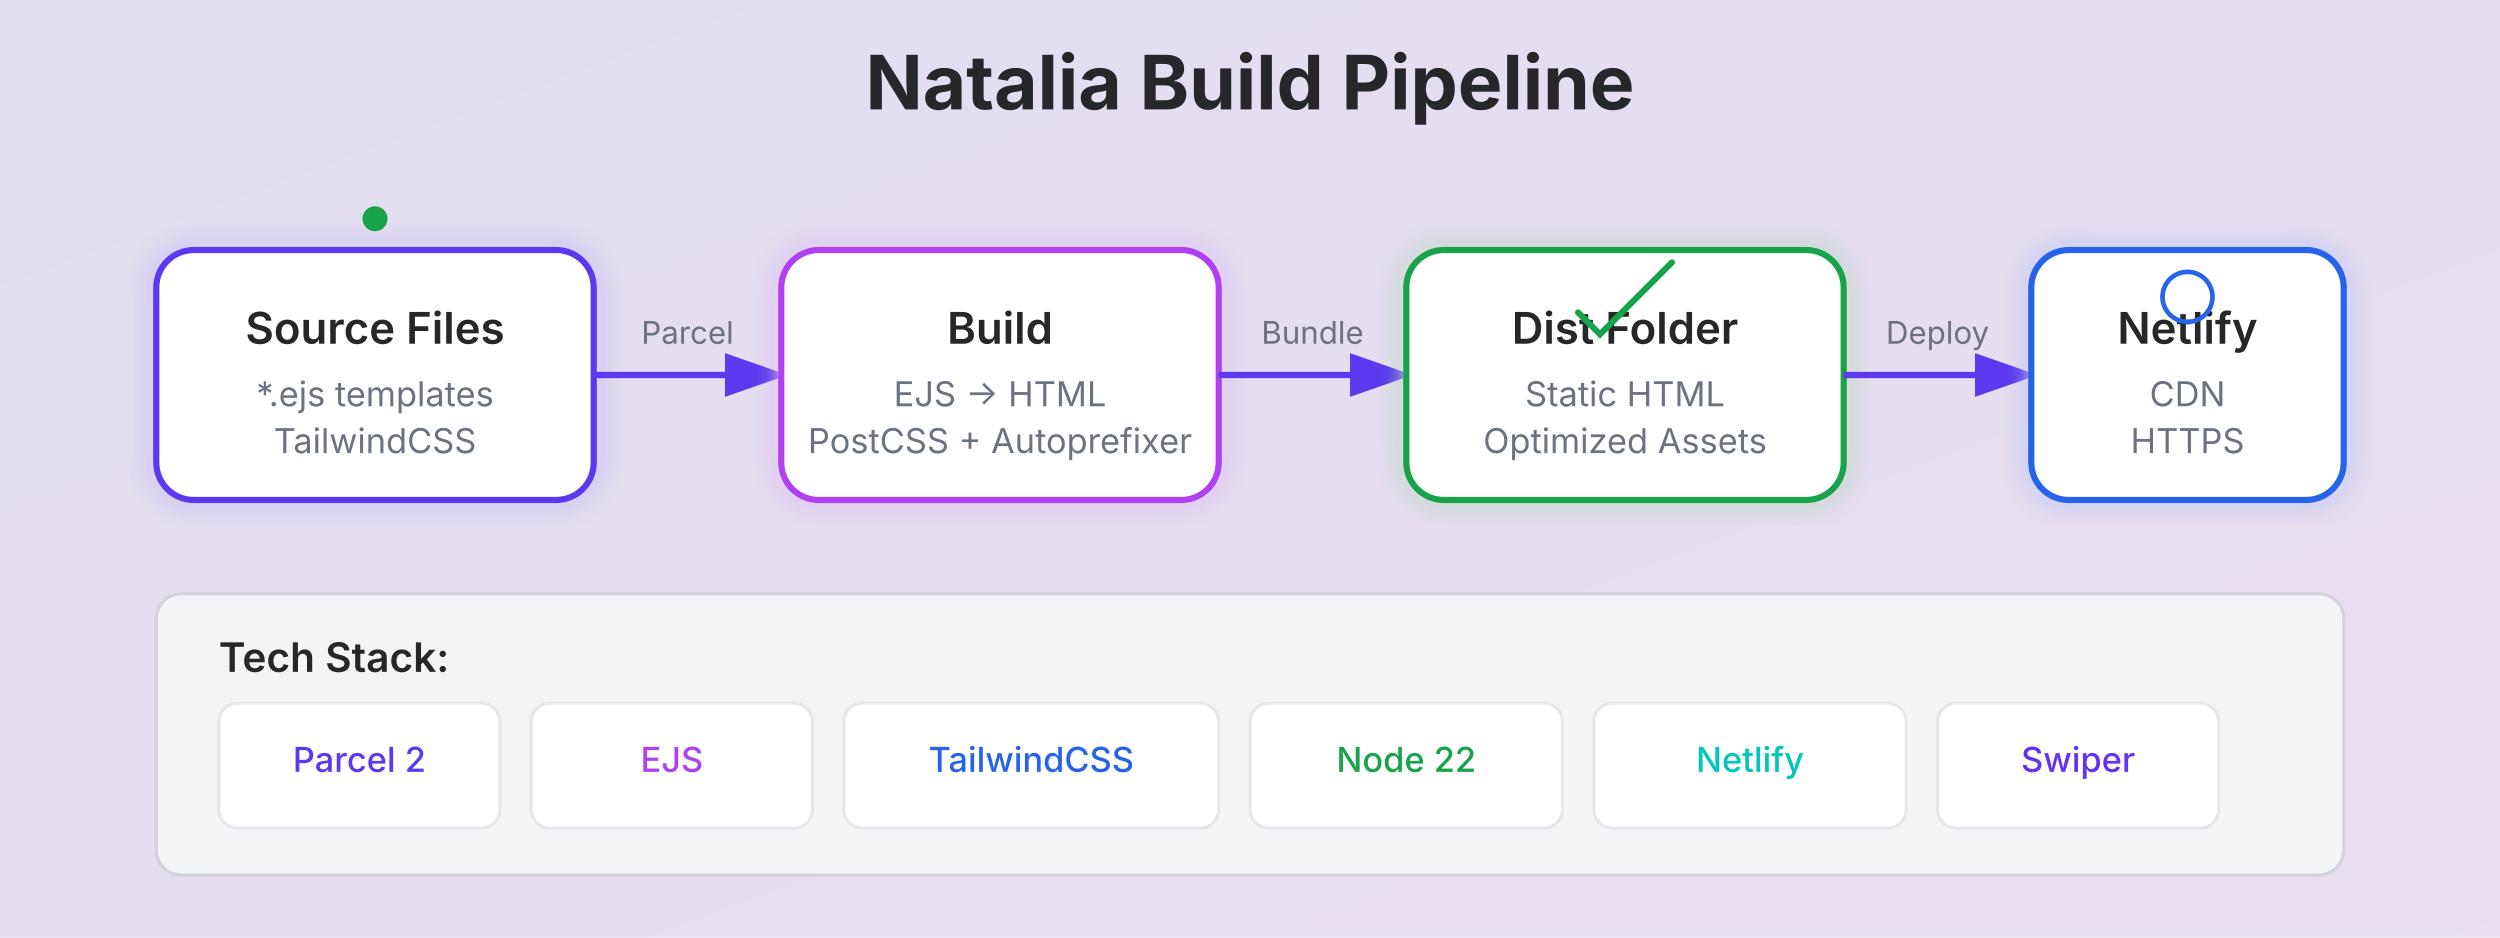
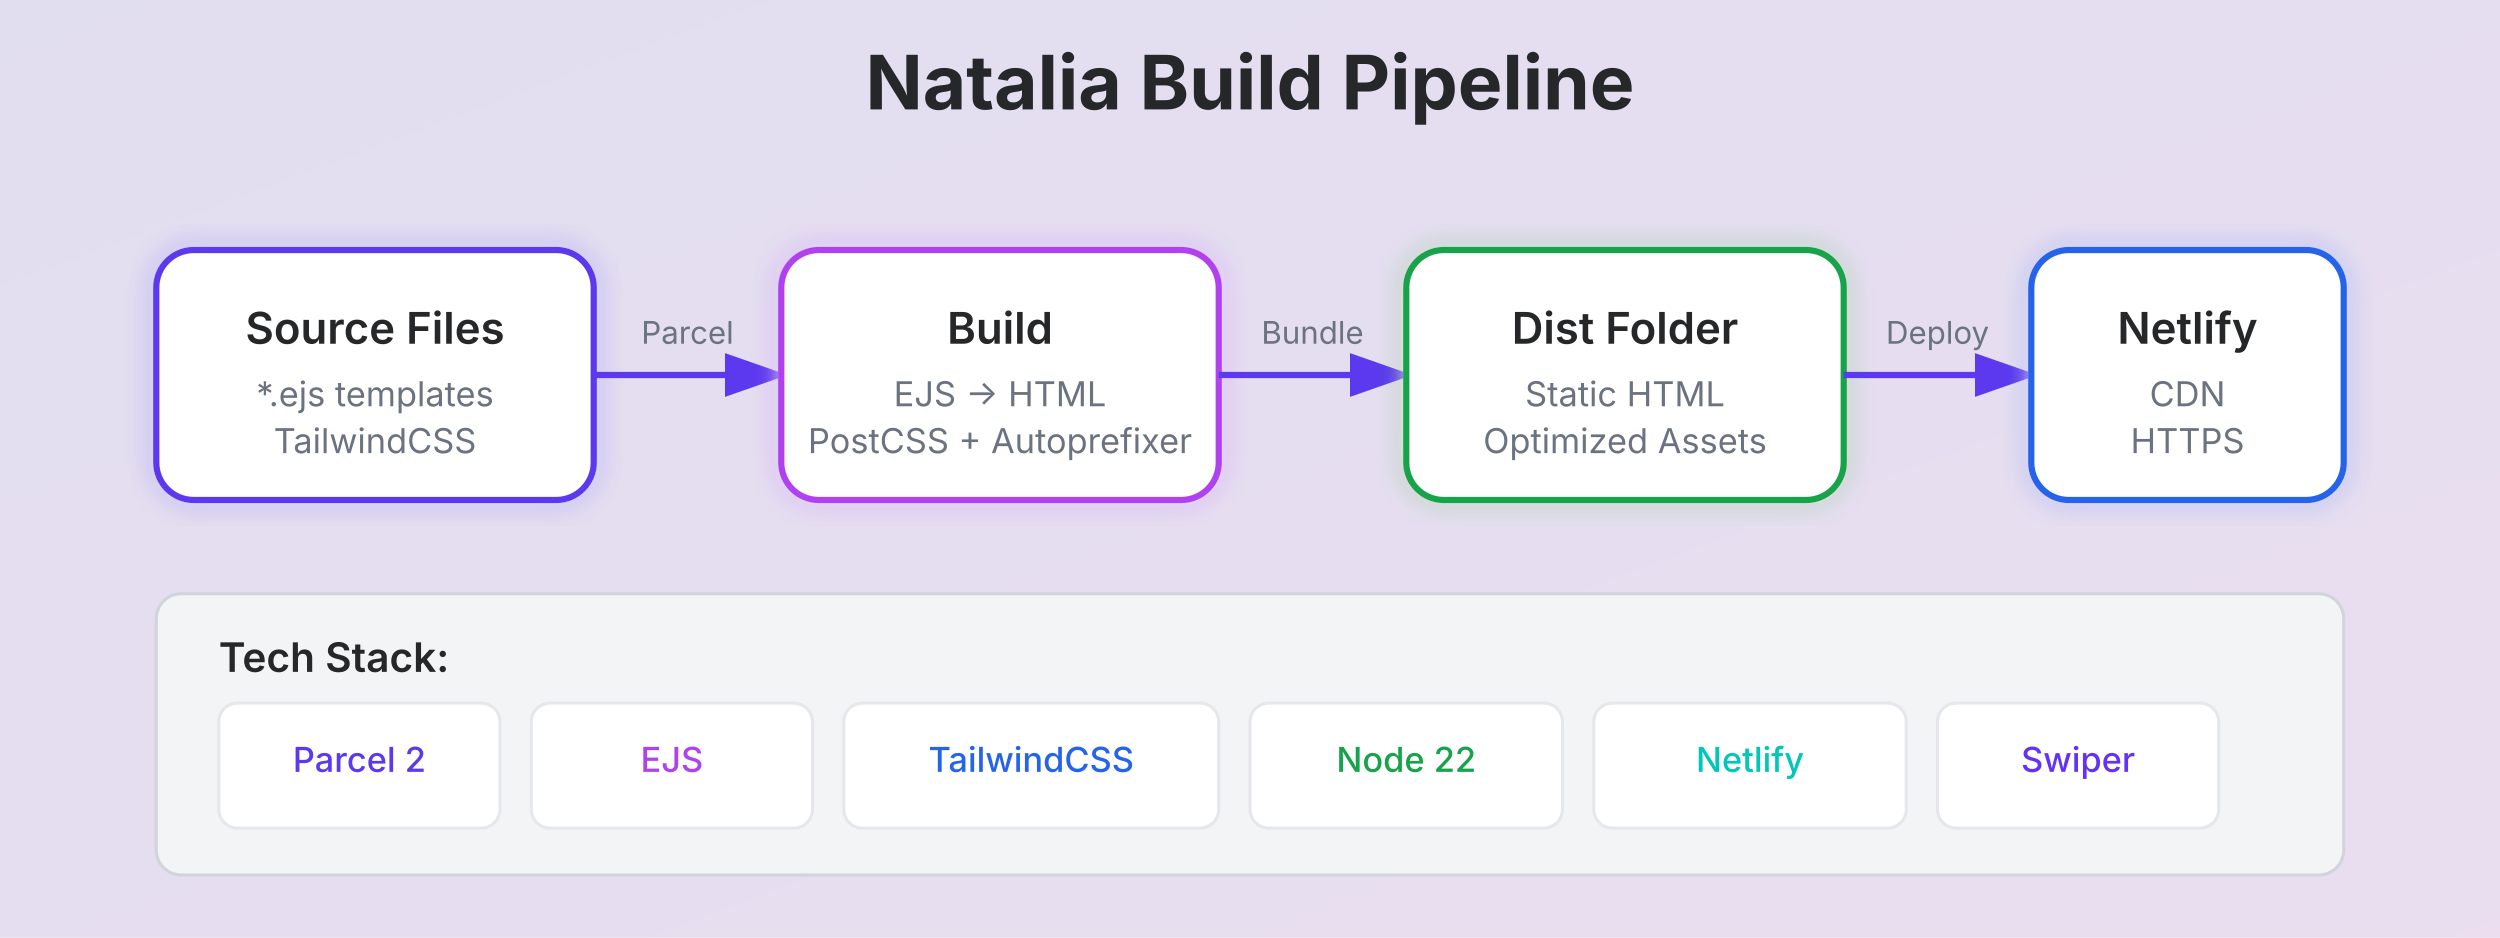
<svg xmlns="http://www.w3.org/2000/svg" width="800" height="300" viewBox="0 0 800 300">
  <defs>
    <linearGradient id="bgGradient" x1="0%" y1="0%" x2="100%" y2="100%">
-       <stop offset="0%" style="stop-color:#5C39EE;stop-opacity:0.1">
-         <animate attributeName="stop-color" values="#5C39EE;#B041F0;#5C39EE" dur="6s" repeatCount="indefinite" />
-       </stop>
-       <stop offset="100%" style="stop-color:#B041F0;stop-opacity:0.1">
-         <animate attributeName="stop-color" values="#B041F0;#5C39EE;#B041F0" dur="6s" repeatCount="indefinite" />
-       </stop>
+       <stop offset="0%" style="stop-color:#5C39EE;stop-opacity:0.1" />
+       <stop offset="100%" style="stop-color:#B041F0;stop-opacity:0.1" />
    </linearGradient>
    <marker id="arrowhead" markerWidth="10" markerHeight="7" refX="9" refY="3.5" orient="auto">
      <polygon points="0 0, 10 3.5, 0 7" fill="#5C39EE" />
    </marker>
    <filter id="glow">
      <feGaussianBlur stdDeviation="3.5" result="coloredBlur" />
      <feMerge>
        <feMergeNode in="coloredBlur" />
        <feMergeNode in="SourceGraphic" />
      </feMerge>
    </filter>
  </defs>
  <rect width="800" height="300" fill="url(#bgGradient)" />
  <text x="400" y="35" font-family="Inter, sans-serif" font-size="24" font-weight="700" fill="#252729" text-anchor="middle">
    Natalia Build Pipeline
  </text>
  <g id="step1">
-     <rect x="50" y="80" width="140" height="80" rx="12" fill="#FFFFFF" stroke="#5C39EE" stroke-width="2" filter="url(#glow)">
-       <animate attributeName="stroke" values="#5C39EE;#B041F0;#5C39EE" dur="3s" repeatCount="indefinite" />
-     </rect>
+     <rect x="50" y="80" width="140" height="80" rx="12" fill="#FFFFFF" stroke="#5C39EE" stroke-width="2" filter="url(#glow)" />
    <text x="120" y="110" font-family="Inter, sans-serif" font-size="14" font-weight="600" fill="#252729" text-anchor="middle">Source Files</text>
    <text x="120" y="130" font-family="Inter, sans-serif" font-size="11" fill="#6B7280" text-anchor="middle">*.ejs templates</text>
    <text x="120" y="145" font-family="Inter, sans-serif" font-size="11" fill="#6B7280" text-anchor="middle">TailwindCSS</text>
-     <circle cx="120" cy="70" r="4" fill="#16A34A">
-       <animate attributeName="r" values="4;6;4" dur="2s" repeatCount="indefinite" />
-       <animate attributeName="opacity" values="1;0.5;1" dur="2s" repeatCount="indefinite" />
-     </circle>
  </g>
-   <path d="M 190 120 L 250 120" stroke="#5C39EE" stroke-width="2" marker-end="url(#arrowhead)" fill="none">
-     <animate attributeName="stroke-dasharray" values="0,100;100,0;0,100" dur="3s" repeatCount="indefinite" />
-   </path>
+   <path d="M 190 120 L 250 120" stroke="#5C39EE" stroke-width="2" marker-end="url(#arrowhead)" fill="none" />
  <text x="220" y="110" font-family="Inter, sans-serif" font-size="10" fill="#6B7280" text-anchor="middle">Parcel</text>
  <g id="step2">
-     <rect x="250" y="80" width="140" height="80" rx="12" fill="#FFFFFF" stroke="#B041F0" stroke-width="2" filter="url(#glow)">
-       <animate attributeName="stroke" values="#B041F0;#5C39EE;#B041F0" dur="3s" repeatCount="indefinite" />
-     </rect>
+     <rect x="250" y="80" width="140" height="80" rx="12" fill="#FFFFFF" stroke="#B041F0" stroke-width="2" filter="url(#glow)" />
    <text x="320" y="110" font-family="Inter, sans-serif" font-size="14" font-weight="600" fill="#252729" text-anchor="middle">Build</text>
    <text x="320" y="130" font-family="Inter, sans-serif" font-size="11" fill="#6B7280" text-anchor="middle">EJS → HTML</text>
    <text x="320" y="145" font-family="Inter, sans-serif" font-size="11" fill="#6B7280" text-anchor="middle">PostCSS + Autoprefixer</text>
-     <rect x="260" y="100" width="0" height="4" fill="#5C39EE" rx="2">
-       <animate attributeName="width" values="0;120;0" dur="2s" repeatCount="indefinite" />
-     </rect>
  </g>
-   <path d="M 390 120 L 450 120" stroke="#5C39EE" stroke-width="2" marker-end="url(#arrowhead)" fill="none">
-     <animate attributeName="stroke-dasharray" values="0,100;100,0;0,100" dur="3s" begin="1s" repeatCount="indefinite" />
-   </path>
+   <path d="M 390 120 L 450 120" stroke="#5C39EE" stroke-width="2" marker-end="url(#arrowhead)" fill="none" />
  <text x="420" y="110" font-family="Inter, sans-serif" font-size="10" fill="#6B7280" text-anchor="middle">Bundle</text>
  <g id="step3">
-     <rect x="450" y="80" width="140" height="80" rx="12" fill="#FFFFFF" stroke="#16A34A" stroke-width="2" filter="url(#glow)">
-       <animate attributeName="stroke" values="#16A34A;#22C55E;#16A34A" dur="3s" repeatCount="indefinite" />
-     </rect>
+     <rect x="450" y="80" width="140" height="80" rx="12" fill="#FFFFFF" stroke="#16A34A" stroke-width="2" filter="url(#glow)" />
    <text x="520" y="110" font-family="Inter, sans-serif" font-size="14" font-weight="600" fill="#252729" text-anchor="middle">Dist Folder</text>
    <text x="520" y="130" font-family="Inter, sans-serif" font-size="11" fill="#6B7280" text-anchor="middle">Static HTML</text>
    <text x="520" y="145" font-family="Inter, sans-serif" font-size="11" fill="#6B7280" text-anchor="middle">Optimized Assets</text>
-     <path d="M 505 100 L 512 107 L 535 84" stroke="#16A34A" stroke-width="2" fill="none" stroke-linecap="round">
-       <animate attributeName="stroke-dasharray" values="0,50;50,0" dur="1s" begin="2s" repeatCount="indefinite" />
-     </path>
  </g>
-   <path d="M 590 120 L 650 120" stroke="#5C39EE" stroke-width="2" marker-end="url(#arrowhead)" fill="none">
-     <animate attributeName="stroke-dasharray" values="0,100;100,0;0,100" dur="3s" begin="2s" repeatCount="indefinite" />
-   </path>
+   <path d="M 590 120 L 650 120" stroke="#5C39EE" stroke-width="2" marker-end="url(#arrowhead)" fill="none" />
  <text x="620" y="110" font-family="Inter, sans-serif" font-size="10" fill="#6B7280" text-anchor="middle">Deploy</text>
  <g id="step4">
-     <rect x="650" y="80" width="100" height="80" rx="12" fill="#FFFFFF" stroke="#2563EB" stroke-width="2" filter="url(#glow)">
-       <animate attributeName="stroke" values="#2563EB;#3B82F6;#2563EB" dur="3s" repeatCount="indefinite" />
-     </rect>
+     <rect x="650" y="80" width="100" height="80" rx="12" fill="#FFFFFF" stroke="#2563EB" stroke-width="2" filter="url(#glow)" />
    <text x="700" y="110" font-family="Inter, sans-serif" font-size="14" font-weight="600" fill="#252729" text-anchor="middle">Netlify</text>
    <text x="700" y="130" font-family="Inter, sans-serif" font-size="11" fill="#6B7280" text-anchor="middle">CDN</text>
    <text x="700" y="145" font-family="Inter, sans-serif" font-size="11" fill="#6B7280" text-anchor="middle">HTTPS</text>
-     <circle cx="700" cy="95" r="8" stroke="#2563EB" stroke-width="1.5" fill="none">
-       <animate attributeName="r" values="8;10;8" dur="2s" repeatCount="indefinite" />
-       <animate attributeName="opacity" values="1;0.3;1" dur="2s" repeatCount="indefinite" />
-     </circle>
  </g>
  <rect x="50" y="190" width="700" height="90" rx="8" fill="#F3F4F6" stroke="#D1D5DB" stroke-width="1" />
  <text x="70" y="215" font-family="Inter, sans-serif" font-size="13" font-weight="600" fill="#252729">Tech Stack:</text>
  <g id="techicons">
    <rect x="70" y="225" width="90" height="40" rx="6" fill="#FFFFFF" stroke="#E5E7EB" stroke-width="1" />
    <text x="115" y="247" font-family="Inter, sans-serif" font-size="11" font-weight="500" fill="#5C39EE" text-anchor="middle">Parcel 2</text>
    <rect x="170" y="225" width="90" height="40" rx="6" fill="#FFFFFF" stroke="#E5E7EB" stroke-width="1" />
    <text x="215" y="247" font-family="Inter, sans-serif" font-size="11" font-weight="500" fill="#B041F0" text-anchor="middle">EJS</text>
    <rect x="270" y="225" width="120" height="40" rx="6" fill="#FFFFFF" stroke="#E5E7EB" stroke-width="1" />
    <text x="330" y="247" font-family="Inter, sans-serif" font-size="11" font-weight="500" fill="#2563EB" text-anchor="middle">TailwindCSS</text>
    <rect x="400" y="225" width="100" height="40" rx="6" fill="#FFFFFF" stroke="#E5E7EB" stroke-width="1" />
    <text x="450" y="247" font-family="Inter, sans-serif" font-size="11" font-weight="500" fill="#16A34A" text-anchor="middle">Node 22</text>
    <rect x="510" y="225" width="100" height="40" rx="6" fill="#FFFFFF" stroke="#E5E7EB" stroke-width="1" />
    <text x="560" y="247" font-family="Inter, sans-serif" font-size="11" font-weight="500" fill="#00C7B7" text-anchor="middle">Netlify</text>
    <rect x="620" y="225" width="90" height="40" rx="6" fill="#FFFFFF" stroke="#E5E7EB" stroke-width="1" />
    <text x="665" y="247" font-family="Inter, sans-serif" font-size="11" font-weight="500" fill="#6332F6" text-anchor="middle">Swiper</text>
  </g>
</svg>
